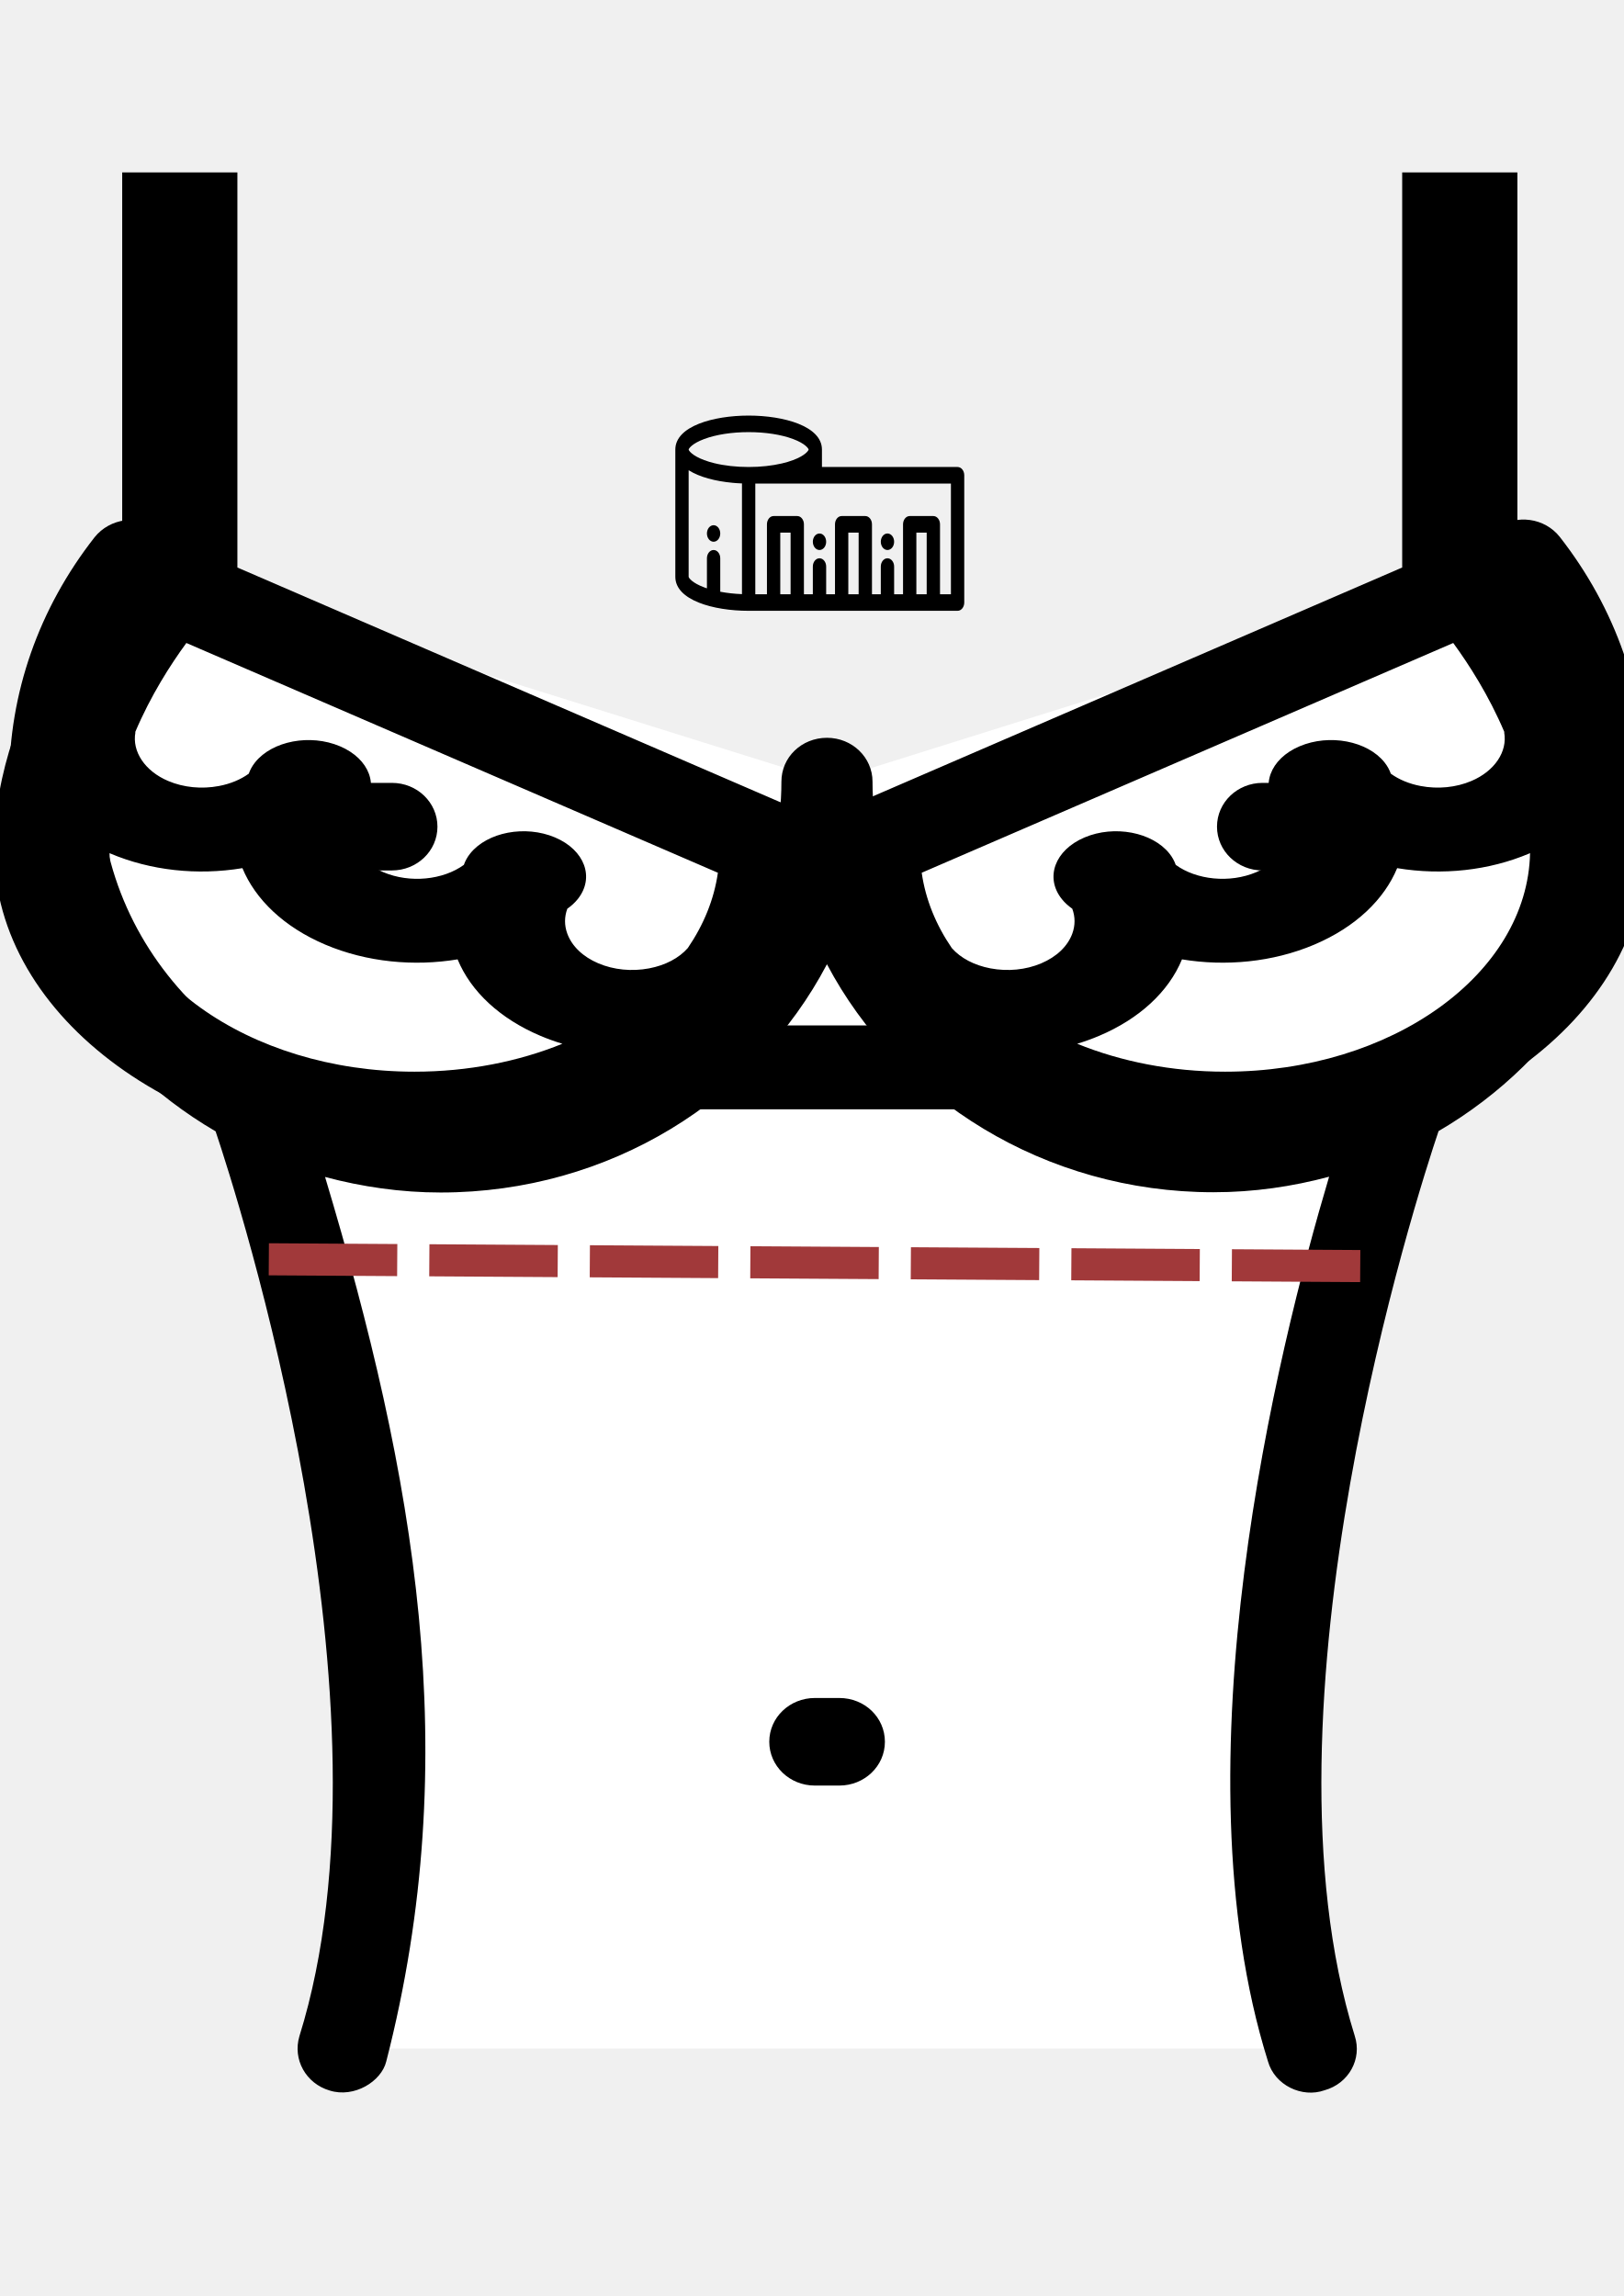
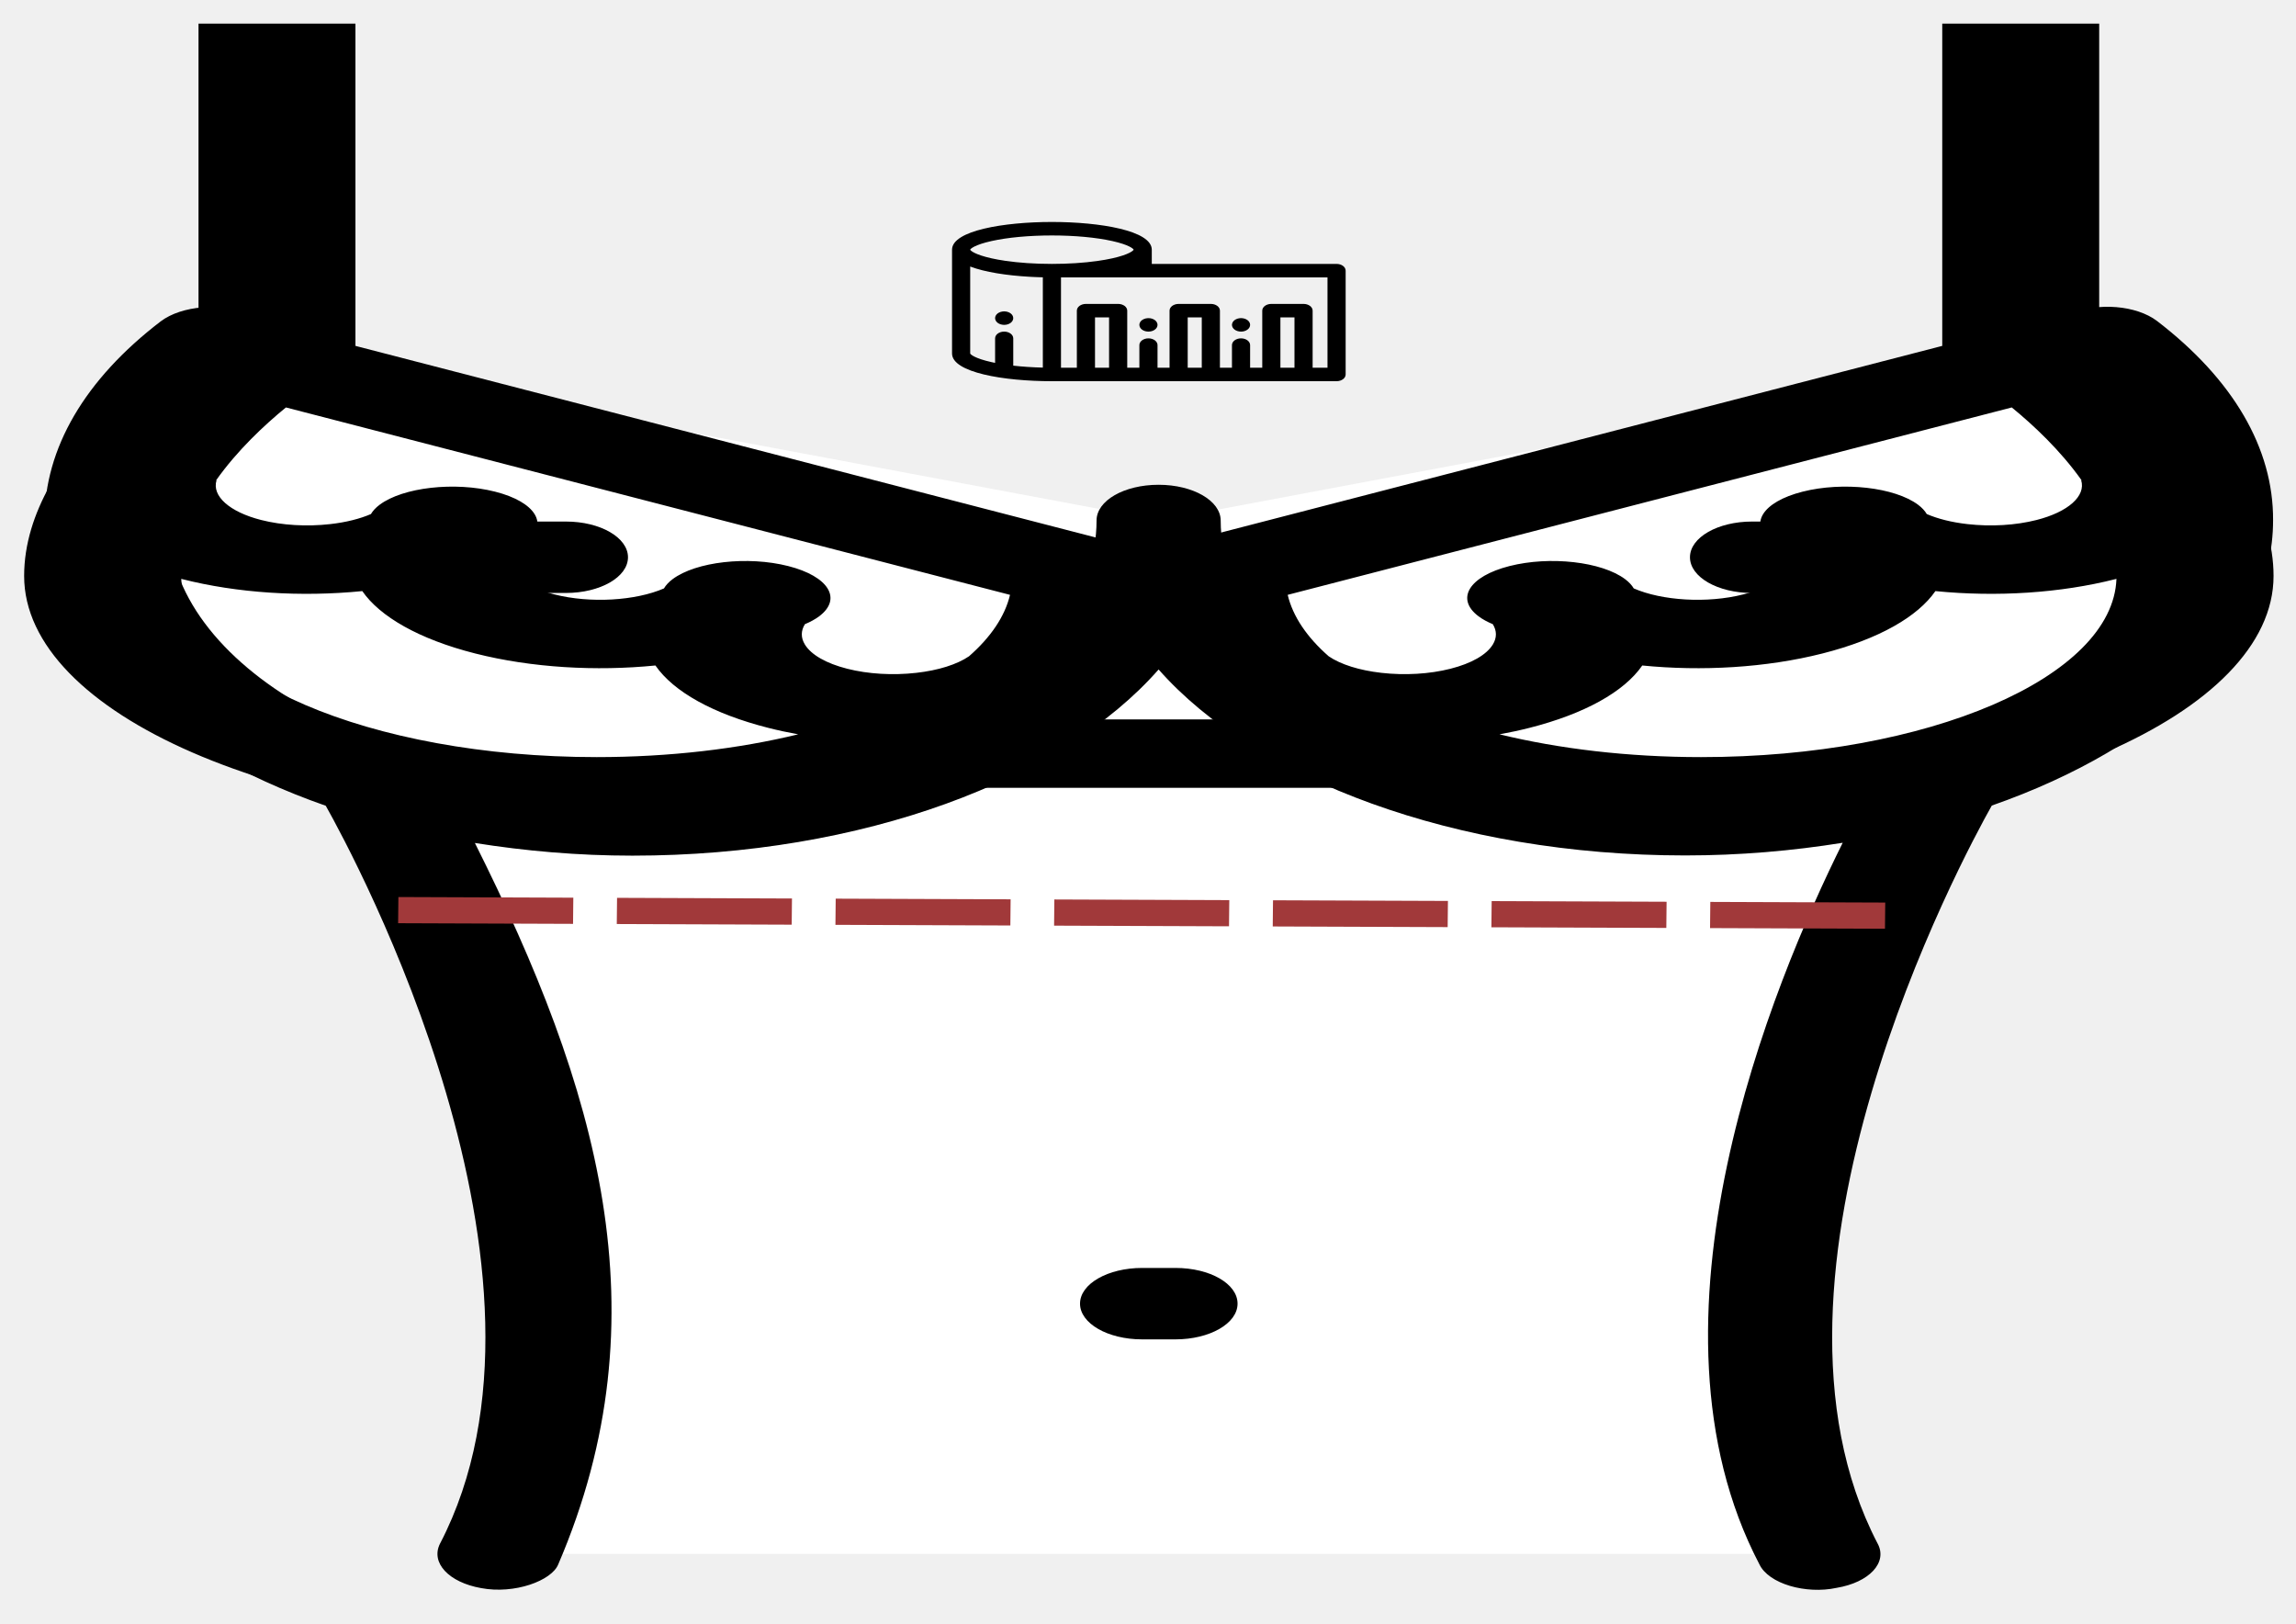
- <svg xmlns="http://www.w3.org/2000/svg" width="210mm" height="297mm" viewBox="0 0 210 297" version="1.1" id="svg4806" xml:space="preserve">
-   <defs id="defs4803" />
+ <svg xmlns="http://www.w3.org/2000/svg" width="297mm" height="210mm" viewBox="0 0 297 210" version="1.1" id="svg5" xml:space="preserve">
+   <defs id="defs2" />
  <g id="layer1">
-     <g style="fill:#000000" id="g8906" transform="matrix(0.5392754,0,0,0.5184345,1.137689,67.2069)">
-       <g id="SVGRepo_bgCarrier" stroke-width="0" />
-       <g id="SVGRepo_tracerCarrier" stroke-linecap="round" stroke-linejoin="round" />
-       <g id="SVGRepo_iconCarrier">
-         <g id="g8864">
-           <path style="fill:#ffffff" d="m 316.655,163.965 c -8.857,2.457 -18.166,3.879 -27.733,3.879 -40.598,0 -75.636,-23.273 -92.638,-56.954 -17.002,33.681 -52.105,56.954 -92.638,56.954 -9.632,0 -18.941,-1.422 -27.733,-3.879 21.267,73.697 33.162,142.351 15.384,217.535 H 301.14 c -20.687,-73.891 3.426,-174.933 15.515,-217.535 z" id="path8858" />
-           <path style="fill:#ffffff" d="m 21.867,65.379 c 0,44.477 36.719,80.679 81.778,80.679 45.059,0 81.778,-36.137 81.778,-80.679 0,-1.164 0.259,-2.327 0.646,-3.426 L 39.645,14.308 c -0.388,1.099 -0.84,2.133 -1.616,3.168 C 27.427,31.44 21.867,48.054 21.867,65.379 Z" id="path8860" />
-           <path style="fill:#ffffff" d="m 288.922,146.058 c 45.059,0 81.778,-36.137 81.778,-80.679 0,-17.325 -5.56,-33.939 -16.162,-47.903 -0.776,-1.034 -1.228,-2.069 -1.616,-3.168 l -146.36,47.774 c 0.388,1.099 0.646,2.133 0.646,3.426 0,44.412 36.655,80.55 81.714,80.55 z" id="path8862" />
-         </g>
-         <g id="g8870">
-           <path style="fill:#ffffff" d="M 55.418,30.535 C 47.66,40.749 43.652,52.773 43.652,65.379 c 0,32.453 26.893,58.893 59.992,58.893 33.099,0 59.992,-26.44 59.992,-58.893" id="path8866" />
-           <path style="fill:#ffffff" d="m 228.994,65.379 c 0,32.453 26.893,58.893 59.992,58.893 33.099,0 59.992,-26.44 59.992,-58.893 0,-12.606 -4.073,-24.63 -11.766,-34.844" id="path8868" />
-         </g>
-         <path style="fill:#ffffff" d="m 293.124,167.714 c -1.422,0.065 -63.289,5.56 -96.84,-56.824 -29.673,52.945 -75.442,57.729 -96.84,56.824 4.267,15.774 9.18,36.525 13.382,59.992 h 31.354 c 6.012,0 10.925,4.848 10.925,10.925 0,6.012 -4.848,10.925 -10.925,10.925 h -27.992 c 1.034,7.111 1.875,14.352 2.651,21.786 H 129.7 c 6.012,0 10.925,4.848 10.925,10.925 0,6.077 -4.848,10.925 -10.925,10.925 h -9.115 c 1.034,18.618 0.84,37.495 -1.034,55.79 h 153.406 c -6.791,-66.391 9.177,-140.54 20.167,-181.268 z" id="path8872" />
-         <g id="g8882">
-           <path style="fill:#000000" d="m 85.996,87.553 h 5.883 c 6.012,0 10.925,-4.848 10.925,-10.925 0,-6.012 -4.848,-10.925 -10.925,-10.925 h -5.883 c -6.012,0 -10.925,4.848 -10.925,10.925 0.065,6.076 4.913,10.925 10.925,10.925 z" id="path8874" />
-           <path style="fill:#000000" d="m 300.687,87.553 h 5.883 c 6.012,0 10.925,-4.848 10.925,-10.925 0,-6.012 -4.848,-10.925 -10.925,-10.925 h -5.883 c -6.012,0 -10.925,4.848 -10.925,10.925 0,6.077 4.913,10.925 10.925,10.925 z" id="path8876" />
-           <path style="fill:#000000" d="m 199.192,294.034 h -5.883 c -6.012,0 -10.925,4.848 -10.925,10.925 0,6.012 4.848,10.925 10.925,10.925 h 5.883 c 6.012,0 10.925,-4.848 10.925,-10.925 0,-6.077 -4.848,-10.925 -10.925,-10.925 z" id="path8878" />
-           <path style="fill:#000000" d="m 371.992,4.353 c -3.62,-4.784 -10.408,-5.818 -15.321,-2.133 -4.784,3.62 -5.818,10.408 -2.133,15.192 10.602,14.093 16.162,30.578 16.162,47.903 0,44.541 -36.719,80.679 -81.778,80.679 -45.059,0 -81.778,-36.073 -81.778,-80.614 0,-6.012 -4.848,-10.925 -10.925,-10.925 -6.077,0 -10.925,4.848 -10.925,10.925 0,44.477 -36.719,80.679 -81.778,80.679 -45.059,0 -81.649,-36.139 -81.649,-80.68 0,-17.325 5.56,-33.939 16.162,-47.903 C 41.649,12.692 40.68,5.84 35.896,2.284 31.112,-1.336 24.26,-0.367 20.575,4.417 7.192,22.195 0.081,43.27 0.081,65.379 c 0,36.913 19.846,69.236 49.519,87.273 5.107,15.774 44.735,143.644 20.105,225.745 -1.681,5.818 1.552,11.83 7.24,13.576 5.883,1.939 12.412,-2.263 13.576,-7.24 18.877,-76.412 6.853,-145.972 -14.675,-220.703 8.857,2.457 18.166,3.879 27.733,3.879 40.598,0 75.636,-23.273 92.638,-56.954 17.067,33.616 52.17,56.889 92.703,56.889 9.632,0 18.941,-1.422 27.733,-3.879 -12.348,43.119 -37.042,146.489 -14.675,220.703 1.616,6.012 8.21,9.244 13.576,7.24 5.818,-1.681 9.051,-7.822 7.24,-13.576 -24.63,-82.166 14.998,-210.036 20.105,-225.745 29.673,-18.036 49.519,-50.36 49.519,-87.273 0.067,-22.044 -7.044,-43.119 -20.426,-60.961 z" id="path8880" />
+     <g id="layer1-3" transform="matrix(1.362527,0,0,0.8154967,4.145348,-15.13131)">
+       <g style="fill:#000000" id="g8906-9" transform="matrix(0.5392754,0,0,0.5184345,1.137689,67.2069)">
+         <g id="SVGRepo_bgCarrier-5" stroke-width="0" />
+         <g id="SVGRepo_tracerCarrier-5" stroke-linecap="round" stroke-linejoin="round" />
+         <g id="SVGRepo_iconCarrier-2">
+           <g id="g8864-0">
+             <path style="fill:#ffffff" d="m 316.655,163.965 c -8.857,2.457 -18.166,3.879 -27.733,3.879 -40.598,0 -75.636,-23.273 -92.638,-56.954 -17.002,33.681 -52.105,56.954 -92.638,56.954 -9.632,0 -18.941,-1.422 -27.733,-3.879 21.267,73.697 33.162,142.351 15.384,217.535 H 301.14 c -20.687,-73.891 3.426,-174.933 15.515,-217.535 z" id="path8858-8" />
+             <path style="fill:#ffffff" d="m 21.867,65.379 c 0,44.477 36.719,80.679 81.778,80.679 45.059,0 81.778,-36.137 81.778,-80.679 0,-1.164 0.259,-2.327 0.646,-3.426 L 39.645,14.308 c -0.388,1.099 -0.84,2.133 -1.616,3.168 C 27.427,31.44 21.867,48.054 21.867,65.379 Z" id="path8860-7" />
+             <path style="fill:#ffffff" d="m 288.922,146.058 c 45.059,0 81.778,-36.137 81.778,-80.679 0,-17.325 -5.56,-33.939 -16.162,-47.903 -0.776,-1.034 -1.228,-2.069 -1.616,-3.168 l -146.36,47.774 c 0.388,1.099 0.646,2.133 0.646,3.426 0,44.412 36.655,80.55 81.714,80.55 z" id="path8862-9" />
+           </g>
+           <g id="g8870-7">
+             <path style="fill:#ffffff" d="M 55.418,30.535 C 47.66,40.749 43.652,52.773 43.652,65.379 c 0,32.453 26.893,58.893 59.992,58.893 33.099,0 59.992,-26.44 59.992,-58.893" id="path8866-6" />
+             <path style="fill:#ffffff" d="m 228.994,65.379 c 0,32.453 26.893,58.893 59.992,58.893 33.099,0 59.992,-26.44 59.992,-58.893 0,-12.606 -4.073,-24.63 -11.766,-34.844" id="path8868-8" />
+           </g>
+           <path style="fill:#ffffff" d="m 293.124,167.714 c -1.422,0.065 -63.289,5.56 -96.84,-56.824 -29.673,52.945 -75.442,57.729 -96.84,56.824 4.267,15.774 9.18,36.525 13.382,59.992 h 31.354 c 6.012,0 10.925,4.848 10.925,10.925 0,6.012 -4.848,10.925 -10.925,10.925 h -27.992 c 1.034,7.111 1.875,14.352 2.651,21.786 H 129.7 c 6.012,0 10.925,4.848 10.925,10.925 0,6.077 -4.848,10.925 -10.925,10.925 h -9.115 c 1.034,18.618 0.84,37.495 -1.034,55.79 h 153.406 c -6.791,-66.391 9.177,-140.54 20.167,-181.268 z" id="path8872-3" />
+           <g id="g8882-4">
+             <path style="fill:#000000" d="m 85.996,87.553 h 5.883 c 6.012,0 10.925,-4.848 10.925,-10.925 0,-6.012 -4.848,-10.925 -10.925,-10.925 h -5.883 c -6.012,0 -10.925,4.848 -10.925,10.925 0.065,6.076 4.913,10.925 10.925,10.925 z" id="path8874-4" />
+             <path style="fill:#000000" d="m 300.687,87.553 h 5.883 c 6.012,0 10.925,-4.848 10.925,-10.925 0,-6.012 -4.848,-10.925 -10.925,-10.925 h -5.883 c -6.012,0 -10.925,4.848 -10.925,10.925 0,6.077 4.913,10.925 10.925,10.925 z" id="path8876-2" />
+             <path style="fill:#000000" d="m 199.192,294.034 h -5.883 c -6.012,0 -10.925,4.848 -10.925,10.925 0,6.012 4.848,10.925 10.925,10.925 h 5.883 c 6.012,0 10.925,-4.848 10.925,-10.925 0,-6.077 -4.848,-10.925 -10.925,-10.925 z" id="path8878-8" />
+             <path style="fill:#000000" d="m 371.992,4.353 c -3.62,-4.784 -10.408,-5.818 -15.321,-2.133 -4.784,3.62 -5.818,10.408 -2.133,15.192 10.602,14.093 16.162,30.578 16.162,47.903 0,44.541 -36.719,80.679 -81.778,80.679 -45.059,0 -81.778,-36.073 -81.778,-80.614 0,-6.012 -4.848,-10.925 -10.925,-10.925 -6.077,0 -10.925,4.848 -10.925,10.925 0,44.477 -36.719,80.679 -81.778,80.679 -45.059,0 -81.649,-36.139 -81.649,-80.68 0,-17.325 5.56,-33.939 16.162,-47.903 C 41.649,12.692 40.68,5.84 35.896,2.284 31.112,-1.336 24.26,-0.367 20.575,4.417 7.192,22.195 0.081,43.27 0.081,65.379 c 0,36.913 19.846,69.236 49.519,87.273 5.107,15.774 44.735,143.644 20.105,225.745 -1.681,5.818 1.552,11.83 7.24,13.576 5.883,1.939 12.412,-2.263 13.576,-7.24 18.877,-76.412 6.853,-145.972 -14.675,-220.703 8.857,2.457 18.166,3.879 27.733,3.879 40.598,0 75.636,-23.273 92.638,-56.954 17.067,33.616 52.17,56.889 92.703,56.889 9.632,0 18.941,-1.422 27.733,-3.879 -12.348,43.119 -37.042,146.489 -14.675,220.703 1.616,6.012 8.21,9.244 13.576,7.24 5.818,-1.681 9.051,-7.822 7.24,-13.576 -24.63,-82.166 14.998,-210.036 20.105,-225.745 29.673,-18.036 49.519,-50.36 49.519,-87.273 0.067,-22.044 -7.044,-43.119 -20.426,-60.961 z" id="path8880-0" />
+           </g>
        </g>
      </g>
-     </g>
-     <g style="fill:#000000" id="g10033" transform="matrix(0.4170992,0,0,0.3037129,-0.7507101,8.140547)">
-       <g id="g10023">
-         <g id="g10021">
-           <path d="m 473.224,212.3 -0.913,-1.294 V 46.635 H 436.59 V 214.908 L 256,322.133 75.41,214.908 V 46.635 H 39.69 v 164.37 l -0.913,1.294 C 37.193,214.545 0,268.047 0,335.049 c 0,71.856 58.46,130.315 130.315,130.315 25.239,0 48.822,-7.22 68.803,-19.694 h 113.763 c 19.981,12.474 43.563,19.694 68.803,19.694 71.856,0 130.315,-58.46 130.315,-130.315 C 512,268.047 474.807,214.545 473.224,212.3 Z M 130.316,429.642 c -51.654,0 -93.741,-41.618 -94.557,-93.08 0.074,0.043 0.144,0.089 0.218,0.132 12.468,7.26 26.956,9.459 40.993,6.259 3.984,13.236 12.812,25.07 25.702,32.576 12.892,7.506 27.538,9.342 41.018,6.273 4.144,13.786 13.211,25.304 25.677,32.563 2.212,1.29 4.49,2.415 6.818,3.383 -13.594,7.571 -29.235,11.894 -45.869,11.894 z m 84.756,-52.657 c -2.737,4.275 -6.955,7.343 -11.996,8.654 -5.376,1.396 -10.963,0.636 -15.733,-2.141 -4.771,-2.778 -8.191,-7.262 -9.629,-12.626 -0.957,-3.571 -0.928,-7.217 0.001,-10.64 1.231,-1.19 2.331,-2.549 3.235,-4.1 5.321,-9.139 2.168,-20.893 -7.039,-26.255 -9.209,-5.362 -20.987,-2.302 -26.308,6.836 -0.905,1.553 -1.544,3.183 -1.971,4.843 -6.427,6.399 -16.679,7.942 -24.984,3.105 -8.306,-4.838 -12.025,-14.513 -9.632,-23.261 1.232,-1.191 2.335,-2.553 3.239,-4.104 5.321,-9.139 2.169,-20.892 -7.039,-26.255 -9.208,-5.362 -20.987,-2.302 -26.308,6.836 -0.903,1.551 -1.542,3.179 -1.968,4.838 -2.518,2.499 -5.676,4.323 -9.253,5.253 -5.371,1.396 -10.962,0.637 -15.733,-2.142 -7.193,-4.188 -11.276,-12.526 -10.16,-20.748 l -0.089,-0.012 c 4.829,-15.648 10.979,-28.821 15.882,-38.012 l 164.816,97.86 c -1.191,11.414 -4.437,22.222 -9.331,32.071 z m 21.819,32.964 c 3.489,-4.944 6.642,-10.138 9.423,-15.553 0.03,-0.051 0.063,-0.1 0.093,-0.151 l -0.012,-0.007 c 4.004,-7.824 7.235,-16.107 9.604,-24.742 2.369,8.635 5.599,16.917 9.604,24.742 l -0.012,0.007 c 0.03,0.051 0.063,0.1 0.093,0.151 2.781,5.415 5.934,10.608 9.421,15.553 z m 97.397,-39.078 c -1.438,5.364 -4.858,9.848 -9.629,12.626 -4.769,2.778 -10.354,3.538 -15.733,2.141 -5.041,-1.311 -9.259,-4.379 -11.996,-8.654 -4.894,-9.849 -8.14,-20.657 -9.327,-32.073 l 164.813,-97.857 c 4.904,9.196 11.053,22.367 15.883,38.012 l -0.089,0.012 c 1.116,8.222 -2.967,16.56 -10.16,20.748 -4.771,2.778 -10.358,3.539 -15.733,2.142 -3.578,-0.93 -6.735,-2.754 -9.253,-5.253 -0.426,-1.657 -1.067,-3.286 -1.969,-4.838 -5.32,-9.137 -17.098,-12.199 -26.307,-6.836 -9.209,5.362 -12.362,17.116 -7.039,26.255 0.904,1.553 2.006,2.915 3.239,4.104 2.392,8.748 -1.324,18.424 -9.632,23.26 -8.307,4.838 -18.558,3.293 -24.984,-3.105 -0.426,-1.66 -1.067,-3.29 -1.971,-4.843 -5.321,-9.137 -17.1,-12.199 -26.308,-6.836 -9.208,5.362 -12.361,17.116 -7.039,26.255 0.904,1.55 2.004,2.91 3.234,4.1 0.928,3.423 0.958,7.069 0,10.64 z m 47.397,58.771 c -16.634,0 -32.275,-4.323 -45.87,-11.894 2.327,-0.968 4.604,-2.093 6.818,-3.383 12.468,-7.26 21.534,-18.777 25.677,-32.562 13.48,3.067 28.129,1.231 41.018,-6.274 12.892,-7.506 21.718,-19.341 25.702,-32.576 14.034,3.201 28.528,0.999 40.993,-6.259 0.074,-0.043 0.144,-0.089 0.218,-0.132 -0.816,51.462 -42.903,93.08 -94.556,93.08 z" id="path10019" />
+       <g style="fill:#000000" id="g10033-4" transform="matrix(0.4170992,0,0,0.3037129,-0.7507101,8.140547)">
+         <g id="g10023-0">
+           <g id="g10021-4">
+             <path d="m 473.224,212.3 -0.913,-1.294 V 46.635 H 436.59 V 214.908 L 256,322.133 75.41,214.908 V 46.635 H 39.69 v 164.37 l -0.913,1.294 C 37.193,214.545 0,268.047 0,335.049 c 0,71.856 58.46,130.315 130.315,130.315 25.239,0 48.822,-7.22 68.803,-19.694 h 113.763 c 19.981,12.474 43.563,19.694 68.803,19.694 71.856,0 130.315,-58.46 130.315,-130.315 C 512,268.047 474.807,214.545 473.224,212.3 Z M 130.316,429.642 c -51.654,0 -93.741,-41.618 -94.557,-93.08 0.074,0.043 0.144,0.089 0.218,0.132 12.468,7.26 26.956,9.459 40.993,6.259 3.984,13.236 12.812,25.07 25.702,32.576 12.892,7.506 27.538,9.342 41.018,6.273 4.144,13.786 13.211,25.304 25.677,32.563 2.212,1.29 4.49,2.415 6.818,3.383 -13.594,7.571 -29.235,11.894 -45.869,11.894 z m 84.756,-52.657 c -2.737,4.275 -6.955,7.343 -11.996,8.654 -5.376,1.396 -10.963,0.636 -15.733,-2.141 -4.771,-2.778 -8.191,-7.262 -9.629,-12.626 -0.957,-3.571 -0.928,-7.217 0.001,-10.64 1.231,-1.19 2.331,-2.549 3.235,-4.1 5.321,-9.139 2.168,-20.893 -7.039,-26.255 -9.209,-5.362 -20.987,-2.302 -26.308,6.836 -0.905,1.553 -1.544,3.183 -1.971,4.843 -6.427,6.399 -16.679,7.942 -24.984,3.105 -8.306,-4.838 -12.025,-14.513 -9.632,-23.261 1.232,-1.191 2.335,-2.553 3.239,-4.104 5.321,-9.139 2.169,-20.892 -7.039,-26.255 -9.208,-5.362 -20.987,-2.302 -26.308,6.836 -0.903,1.551 -1.542,3.179 -1.968,4.838 -2.518,2.499 -5.676,4.323 -9.253,5.253 -5.371,1.396 -10.962,0.637 -15.733,-2.142 -7.193,-4.188 -11.276,-12.526 -10.16,-20.748 l -0.089,-0.012 c 4.829,-15.648 10.979,-28.821 15.882,-38.012 l 164.816,97.86 c -1.191,11.414 -4.437,22.222 -9.331,32.071 z m 21.819,32.964 c 3.489,-4.944 6.642,-10.138 9.423,-15.553 0.03,-0.051 0.063,-0.1 0.093,-0.151 l -0.012,-0.007 c 4.004,-7.824 7.235,-16.107 9.604,-24.742 2.369,8.635 5.599,16.917 9.604,24.742 l -0.012,0.007 c 0.03,0.051 0.063,0.1 0.093,0.151 2.781,5.415 5.934,10.608 9.421,15.553 z m 97.397,-39.078 c -1.438,5.364 -4.858,9.848 -9.629,12.626 -4.769,2.778 -10.354,3.538 -15.733,2.141 -5.041,-1.311 -9.259,-4.379 -11.996,-8.654 -4.894,-9.849 -8.14,-20.657 -9.327,-32.073 l 164.813,-97.857 c 4.904,9.196 11.053,22.367 15.883,38.012 l -0.089,0.012 c 1.116,8.222 -2.967,16.56 -10.16,20.748 -4.771,2.778 -10.358,3.539 -15.733,2.142 -3.578,-0.93 -6.735,-2.754 -9.253,-5.253 -0.426,-1.657 -1.067,-3.286 -1.969,-4.838 -5.32,-9.137 -17.098,-12.199 -26.307,-6.836 -9.209,5.362 -12.362,17.116 -7.039,26.255 0.904,1.553 2.006,2.915 3.239,4.104 2.392,8.748 -1.324,18.424 -9.632,23.26 -8.307,4.838 -18.558,3.293 -24.984,-3.105 -0.426,-1.66 -1.067,-3.29 -1.971,-4.843 -5.321,-9.137 -17.1,-12.199 -26.308,-6.836 -9.208,5.362 -12.361,17.116 -7.039,26.255 0.904,1.55 2.004,2.91 3.234,4.1 0.928,3.423 0.958,7.069 0,10.64 z m 47.397,58.771 c -16.634,0 -32.275,-4.323 -45.87,-11.894 2.327,-0.968 4.604,-2.093 6.818,-3.383 12.468,-7.26 21.534,-18.777 25.677,-32.562 13.48,3.067 28.129,1.231 41.018,-6.274 12.892,-7.506 21.718,-19.341 25.702,-32.576 14.034,3.201 28.528,0.999 40.993,-6.259 0.074,-0.043 0.144,-0.089 0.218,-0.132 -0.816,51.462 -42.903,93.08 -94.556,93.08 z" id="path10019-6" />
+           </g>
        </g>
      </g>
-     </g>
-     <g style="fill:#000000" id="g11699" transform="matrix(0.07298477,0,0,0.09059752,87.34231,43.19156)">
-       <g id="g11662">
-         <g id="g11660">
-           <path d="M 500.193,190.047 H 259.829 v -24.741 c 0,-0.025 -0.004,-0.05 -0.004,-0.076 0,-0.028 0.002,-0.055 0.002,-0.084 0,-33.334 -67.343,-48.516 -129.913,-48.516 C 67.344,116.63 0,131.813 0,165.147 c 0,0.035 0.004,0.07 0.004,0.105 0,0.018 -0.002,0.037 -0.002,0.054 v 181.389 c 0,0.028 0,0.058 0,0.086 0,0.025 0,0.05 0,0.073 0,33.334 67.343,48.516 129.913,48.516 h 44.246 41.917 78.667 41.917 78.667 41.917 42.949 c 6.52,0 11.807,-5.286 11.807,-11.807 V 201.855 C 512,195.334 506.714,190.047 500.193,190.047 Z M 118.107,371.568 c -13.523,-0.429 -26.516,-1.596 -38.481,-3.427 v -47.768 c 0,-6.521 -5.286,-11.807 -11.807,-11.807 -6.521,0 -11.807,5.286 -11.807,11.807 v 42.913 c -1.592,-0.426 -3.161,-0.862 -4.683,-1.318 -21.896,-6.561 -27.457,-13.616 -27.709,-15.082 0,-0.022 0,-0.043 10e-4,-0.063 0.001,-0.172 0,-0.345 -0.006,-0.516 V 194.636 c 19.11,9.833 47.698,15.711 77.723,17.963 0.009,0 0.019,0.001 0.027,0.002 1.044,0.078 2.088,0.152 3.135,0.221 0.148,0.011 0.296,0.02 0.445,0.03 0.908,0.059 1.816,0.115 2.726,0.168 0.223,0.013 0.446,0.026 0.669,0.038 0.848,0.047 1.697,0.092 2.546,0.133 0.253,0.013 0.504,0.026 0.756,0.038 0.85,0.04 1.701,0.077 2.552,0.111 0.233,0.009 0.466,0.02 0.699,0.03 1.059,0.041 2.119,0.079 3.179,0.111 0.012,0 0.024,0.001 0.035,0.001 z m 11.806,-181.523 c -21.977,0 -43.002,-1.916 -60.992,-5.48 -6.26,-1.24 -12.159,-2.677 -17.594,-4.306 -22.056,-6.612 -27.534,-13.724 -27.706,-15.117 0,-0.004 0,-0.006 0,-0.009 0.231,-1.459 5.768,-8.526 27.705,-15.102 21.053,-6.311 48.962,-9.786 78.588,-9.786 29.626,0 57.537,3.475 78.588,9.786 21.91,6.567 27.461,13.626 27.705,15.098 0,0.001 0,0.001 0,0.001 -0.174,1.406 -5.65,8.517 -27.706,15.129 -6.008,1.801 -12.59,3.363 -19.596,4.686 -17.542,3.316 -37.821,5.1 -58.992,5.1 z m 74.355,181.71 h -18.302 v -88.074 h 18.302 z m 120.584,0 H 306.55 v -88.074 h 18.302 z m 120.584,0 h -18.302 v -88.074 h 18.302 z m 42.949,0 h -19.334 v -99.882 c 0,-6.521 -5.287,-11.807 -11.807,-11.807 h -41.917 c -6.52,0 -11.807,5.286 -11.807,11.807 v 99.882 h -15.792 v -39.573 c 0,-6.521 -5.287,-11.807 -11.807,-11.807 -6.52,0 -11.807,5.286 -11.807,11.807 v 39.573 h -15.645 v -99.882 c 0,-6.521 -5.287,-11.807 -11.807,-11.807 h -41.917 c -6.52,0 -11.807,5.286 -11.807,11.807 v 99.882 h -15.645 v -39.573 c 0,-6.521 -5.287,-11.807 -11.807,-11.807 -6.521,0 -11.807,5.286 -11.807,11.807 v 39.573 h -15.793 v -99.882 c 0,-6.521 -5.286,-11.807 -11.807,-11.807 h -41.917 c -6.521,0 -11.807,5.286 -11.807,11.807 v 99.882 h -20.63 V 213.662 H 248.02 c 0.004,0 0.007,0 0.012,0 h 240.353 z" id="path11658" />
+       <g style="fill:#000000" id="g11699-6" transform="matrix(0.07298477,0,0,0.09059752,87.34231,43.19156)">
+         <g id="g11662-9">
+           <g id="g11660-3">
+             <path d="M 500.193,190.047 H 259.829 v -24.741 c 0,-0.025 -0.004,-0.05 -0.004,-0.076 0,-0.028 0.002,-0.055 0.002,-0.084 0,-33.334 -67.343,-48.516 -129.913,-48.516 C 67.344,116.63 0,131.813 0,165.147 c 0,0.035 0.004,0.07 0.004,0.105 0,0.018 -0.002,0.037 -0.002,0.054 v 181.389 c 0,0.028 0,0.058 0,0.086 0,0.025 0,0.05 0,0.073 0,33.334 67.343,48.516 129.913,48.516 h 44.246 41.917 78.667 41.917 78.667 41.917 42.949 c 6.52,0 11.807,-5.286 11.807,-11.807 V 201.855 C 512,195.334 506.714,190.047 500.193,190.047 Z M 118.107,371.568 c -13.523,-0.429 -26.516,-1.596 -38.481,-3.427 v -47.768 c 0,-6.521 -5.286,-11.807 -11.807,-11.807 -6.521,0 -11.807,5.286 -11.807,11.807 v 42.913 c -1.592,-0.426 -3.161,-0.862 -4.683,-1.318 -21.896,-6.561 -27.457,-13.616 -27.709,-15.082 0,-0.022 0,-0.043 10e-4,-0.063 0.001,-0.172 0,-0.345 -0.006,-0.516 V 194.636 c 19.11,9.833 47.698,15.711 77.723,17.963 0.009,0 0.019,0.001 0.027,0.002 1.044,0.078 2.088,0.152 3.135,0.221 0.148,0.011 0.296,0.02 0.445,0.03 0.908,0.059 1.816,0.115 2.726,0.168 0.223,0.013 0.446,0.026 0.669,0.038 0.848,0.047 1.697,0.092 2.546,0.133 0.253,0.013 0.504,0.026 0.756,0.038 0.85,0.04 1.701,0.077 2.552,0.111 0.233,0.009 0.466,0.02 0.699,0.03 1.059,0.041 2.119,0.079 3.179,0.111 0.012,0 0.024,0.001 0.035,0.001 z m 11.806,-181.523 c -21.977,0 -43.002,-1.916 -60.992,-5.48 -6.26,-1.24 -12.159,-2.677 -17.594,-4.306 -22.056,-6.612 -27.534,-13.724 -27.706,-15.117 0,-0.004 0,-0.006 0,-0.009 0.231,-1.459 5.768,-8.526 27.705,-15.102 21.053,-6.311 48.962,-9.786 78.588,-9.786 29.626,0 57.537,3.475 78.588,9.786 21.91,6.567 27.461,13.626 27.705,15.098 0,0.001 0,0.001 0,0.001 -0.174,1.406 -5.65,8.517 -27.706,15.129 -6.008,1.801 -12.59,3.363 -19.596,4.686 -17.542,3.316 -37.821,5.1 -58.992,5.1 z m 74.355,181.71 h -18.302 v -88.074 h 18.302 z m 120.584,0 H 306.55 v -88.074 h 18.302 z m 120.584,0 h -18.302 v -88.074 h 18.302 z m 42.949,0 h -19.334 v -99.882 c 0,-6.521 -5.287,-11.807 -11.807,-11.807 h -41.917 c -6.52,0 -11.807,5.286 -11.807,11.807 v 99.882 h -15.792 v -39.573 c 0,-6.521 -5.287,-11.807 -11.807,-11.807 -6.52,0 -11.807,5.286 -11.807,11.807 v 39.573 h -15.645 v -99.882 c 0,-6.521 -5.287,-11.807 -11.807,-11.807 h -41.917 c -6.52,0 -11.807,5.286 -11.807,11.807 v 99.882 h -15.645 v -39.573 c 0,-6.521 -5.287,-11.807 -11.807,-11.807 -6.521,0 -11.807,5.286 -11.807,11.807 v 39.573 h -15.793 v -99.882 c 0,-6.521 -5.286,-11.807 -11.807,-11.807 h -41.917 c -6.521,0 -11.807,5.286 -11.807,11.807 v 99.882 h -20.63 V 213.662 H 248.02 c 0.004,0 0.007,0 0.012,0 h 240.353 z" id="path11658-2" />
+           </g>
+         </g>
+         <g id="g11668-4">
+           <g id="g11666-0">
+             <path d="m 263.827,288.411 c -0.543,-0.543 -1.145,-1.039 -1.796,-1.464 -0.638,-0.425 -1.321,-0.791 -2.031,-1.086 -0.719,-0.295 -1.464,-0.52 -2.208,-0.673 -3.834,-0.778 -7.919,0.484 -10.66,3.224 -2.196,2.196 -3.46,5.242 -3.46,8.348 0,0.767 0.083,1.547 0.236,2.302 0.153,0.756 0.378,1.5 0.673,2.22 0.295,0.708 0.661,1.393 1.086,2.031 0.425,0.649 0.921,1.252 1.464,1.795 2.196,2.196 5.242,3.46 8.348,3.46 0.767,0 1.547,-0.083 2.313,-0.236 0.744,-0.142 1.489,-0.378 2.208,-0.673 0.71,-0.295 1.393,-0.649 2.031,-1.086 0.651,-0.425 1.253,-0.921 1.796,-1.464 0.543,-0.543 1.039,-1.145 1.476,-1.795 0.425,-0.638 0.791,-1.322 1.086,-2.031 0.295,-0.72 0.52,-1.464 0.673,-2.22 0.153,-0.756 0.223,-1.535 0.223,-2.302 10e-4,-3.108 -1.261,-6.154 -3.458,-8.35 z" id="path11664-8" />
+           </g>
+         </g>
+         <g id="g11674-5">
+           <g id="g11672-4">
+             <path d="m 76.171,276.603 c -0.543,-0.543 -1.157,-1.039 -1.795,-1.464 -0.649,-0.425 -1.334,-0.791 -2.043,-1.086 -0.708,-0.295 -1.452,-0.52 -2.208,-0.673 -1.523,-0.307 -3.094,-0.307 -4.617,0 -0.756,0.154 -1.5,0.378 -2.208,0.673 -0.708,0.295 -1.393,0.661 -2.043,1.086 -0.638,0.425 -1.252,0.921 -1.795,1.464 -2.196,2.196 -3.448,5.243 -3.448,8.348 0,0.767 0.071,1.547 0.224,2.302 0.153,0.756 0.378,1.5 0.673,2.22 0.295,0.708 0.661,1.393 1.086,2.031 0.425,0.649 0.921,1.252 1.464,1.795 0.555,0.543 1.157,1.039 1.795,1.464 0.649,0.425 1.334,0.791 2.043,1.086 0.708,0.295 1.452,0.531 2.208,0.673 0.768,0.154 1.535,0.236 2.314,0.236 0.768,0 1.535,-0.083 2.302,-0.236 0.756,-0.142 1.5,-0.378 2.208,-0.673 0.708,-0.295 1.393,-0.661 2.043,-1.086 0.638,-0.425 1.252,-0.921 1.795,-1.464 0.543,-0.543 1.039,-1.145 1.464,-1.795 0.425,-0.638 0.791,-1.322 1.086,-2.031 0.295,-0.72 0.52,-1.464 0.673,-2.22 0.153,-0.756 0.224,-1.535 0.224,-2.302 0.003,-3.105 -1.249,-6.151 -3.445,-8.348 z" id="path11670-7" />
+           </g>
+         </g>
+         <g id="g11680-1">
+           <g id="g11678-1">
+             <path d="m 387.501,294.456 c -0.152,-0.756 -0.378,-1.5 -0.673,-2.208 -0.295,-0.72 -0.661,-1.405 -1.086,-2.043 -0.437,-0.649 -0.933,-1.252 -1.476,-1.795 -0.543,-0.543 -1.145,-1.039 -1.796,-1.464 -0.638,-0.425 -1.321,-0.791 -2.031,-1.086 -0.719,-0.295 -1.464,-0.531 -2.208,-0.673 -1.523,-0.307 -3.094,-0.307 -4.617,0 -0.756,0.142 -1.5,0.378 -2.207,0.673 -0.72,0.295 -1.405,0.661 -2.043,1.086 -0.649,0.425 -1.252,0.921 -1.795,1.464 -0.543,0.543 -1.04,1.145 -1.464,1.795 -0.425,0.638 -0.791,1.322 -1.086,2.043 -0.295,0.708 -0.52,1.452 -0.673,2.208 -0.153,0.756 -0.236,1.535 -0.236,2.302 0,0.768 0.083,1.547 0.236,2.302 0.153,0.755 0.378,1.5 0.673,2.22 0.295,0.708 0.661,1.393 1.086,2.031 0.424,0.649 0.921,1.252 1.464,1.795 0.543,0.543 1.145,1.039 1.795,1.464 0.638,0.425 1.322,0.791 2.043,1.086 0.708,0.295 1.451,0.531 2.207,0.673 0.757,0.154 1.536,0.236 2.302,0.236 0.767,0 1.548,-0.083 2.314,-0.236 0.744,-0.142 1.489,-0.378 2.208,-0.673 0.71,-0.295 1.393,-0.661 2.031,-1.086 0.651,-0.425 1.253,-0.921 1.796,-1.464 0.543,-0.543 1.039,-1.145 1.476,-1.795 0.425,-0.638 0.791,-1.322 1.086,-2.031 0.295,-0.72 0.52,-1.464 0.673,-2.22 0.153,-0.756 0.223,-1.535 0.223,-2.302 10e-4,-0.767 -0.07,-1.546 -0.222,-2.302 z" id="path11676-6" />
+           </g>
        </g>
      </g>
-       <g id="g11668">
-         <g id="g11666">
-           <path d="m 263.827,288.411 c -0.543,-0.543 -1.145,-1.039 -1.796,-1.464 -0.638,-0.425 -1.321,-0.791 -2.031,-1.086 -0.719,-0.295 -1.464,-0.52 -2.208,-0.673 -3.834,-0.778 -7.919,0.484 -10.66,3.224 -2.196,2.196 -3.46,5.242 -3.46,8.348 0,0.767 0.083,1.547 0.236,2.302 0.153,0.756 0.378,1.5 0.673,2.22 0.295,0.708 0.661,1.393 1.086,2.031 0.425,0.649 0.921,1.252 1.464,1.795 2.196,2.196 5.242,3.46 8.348,3.46 0.767,0 1.547,-0.083 2.313,-0.236 0.744,-0.142 1.489,-0.378 2.208,-0.673 0.71,-0.295 1.393,-0.649 2.031,-1.086 0.651,-0.425 1.253,-0.921 1.796,-1.464 0.543,-0.543 1.039,-1.145 1.476,-1.795 0.425,-0.638 0.791,-1.322 1.086,-2.031 0.295,-0.72 0.52,-1.464 0.673,-2.22 0.153,-0.756 0.223,-1.535 0.223,-2.302 10e-4,-3.108 -1.261,-6.154 -3.458,-8.35 z" id="path11664" />
-         </g>
-       </g>
-       <g id="g11674">
-         <g id="g11672">
-           <path d="m 76.171,276.603 c -0.543,-0.543 -1.157,-1.039 -1.795,-1.464 -0.649,-0.425 -1.334,-0.791 -2.043,-1.086 -0.708,-0.295 -1.452,-0.52 -2.208,-0.673 -1.523,-0.307 -3.094,-0.307 -4.617,0 -0.756,0.154 -1.5,0.378 -2.208,0.673 -0.708,0.295 -1.393,0.661 -2.043,1.086 -0.638,0.425 -1.252,0.921 -1.795,1.464 -2.196,2.196 -3.448,5.243 -3.448,8.348 0,0.767 0.071,1.547 0.224,2.302 0.153,0.756 0.378,1.5 0.673,2.22 0.295,0.708 0.661,1.393 1.086,2.031 0.425,0.649 0.921,1.252 1.464,1.795 0.555,0.543 1.157,1.039 1.795,1.464 0.649,0.425 1.334,0.791 2.043,1.086 0.708,0.295 1.452,0.531 2.208,0.673 0.768,0.154 1.535,0.236 2.314,0.236 0.768,0 1.535,-0.083 2.302,-0.236 0.756,-0.142 1.5,-0.378 2.208,-0.673 0.708,-0.295 1.393,-0.661 2.043,-1.086 0.638,-0.425 1.252,-0.921 1.795,-1.464 0.543,-0.543 1.039,-1.145 1.464,-1.795 0.425,-0.638 0.791,-1.322 1.086,-2.031 0.295,-0.72 0.52,-1.464 0.673,-2.22 0.153,-0.756 0.224,-1.535 0.224,-2.302 0.003,-3.105 -1.249,-6.151 -3.445,-8.348 z" id="path11670" />
-         </g>
-       </g>
-       <g id="g11680">
-         <g id="g11678">
-           <path d="m 387.501,294.456 c -0.152,-0.756 -0.378,-1.5 -0.673,-2.208 -0.295,-0.72 -0.661,-1.405 -1.086,-2.043 -0.437,-0.649 -0.933,-1.252 -1.476,-1.795 -0.543,-0.543 -1.145,-1.039 -1.796,-1.464 -0.638,-0.425 -1.321,-0.791 -2.031,-1.086 -0.719,-0.295 -1.464,-0.531 -2.208,-0.673 -1.523,-0.307 -3.094,-0.307 -4.617,0 -0.756,0.142 -1.5,0.378 -2.207,0.673 -0.72,0.295 -1.405,0.661 -2.043,1.086 -0.649,0.425 -1.252,0.921 -1.795,1.464 -0.543,0.543 -1.04,1.145 -1.464,1.795 -0.425,0.638 -0.791,1.322 -1.086,2.043 -0.295,0.708 -0.52,1.452 -0.673,2.208 -0.153,0.756 -0.236,1.535 -0.236,2.302 0,0.768 0.083,1.547 0.236,2.302 0.153,0.755 0.378,1.5 0.673,2.22 0.295,0.708 0.661,1.393 1.086,2.031 0.424,0.649 0.921,1.252 1.464,1.795 0.543,0.543 1.145,1.039 1.795,1.464 0.638,0.425 1.322,0.791 2.043,1.086 0.708,0.295 1.451,0.531 2.207,0.673 0.757,0.154 1.536,0.236 2.302,0.236 0.767,0 1.548,-0.083 2.314,-0.236 0.744,-0.142 1.489,-0.378 2.208,-0.673 0.71,-0.295 1.393,-0.661 2.031,-1.086 0.651,-0.425 1.253,-0.921 1.796,-1.464 0.543,-0.543 1.039,-1.145 1.476,-1.795 0.425,-0.638 0.791,-1.322 1.086,-2.031 0.295,-0.72 0.52,-1.464 0.673,-2.22 0.153,-0.756 0.223,-1.535 0.223,-2.302 10e-4,-0.767 -0.07,-1.546 -0.222,-2.302 z" id="path11676" />
-         </g>
-       </g>
+       <path style="fill:#ff00ff;stroke:#a1393a;stroke-width:4.152;stroke-dasharray:16.607, 4.152;stroke-dashoffset:0;stroke-opacity:1" d="M 175.926,163.773 31.518,162.875" id="path12120-3" />
    </g>
-     <path style="fill:#ff00ff;stroke:#a1393a;stroke-width:4.152;stroke-dasharray:16.607, 4.152;stroke-dashoffset:0;stroke-opacity:1" d="M 175.926,163.773 31.518,162.875" id="path12120" />
  </g>
</svg>
